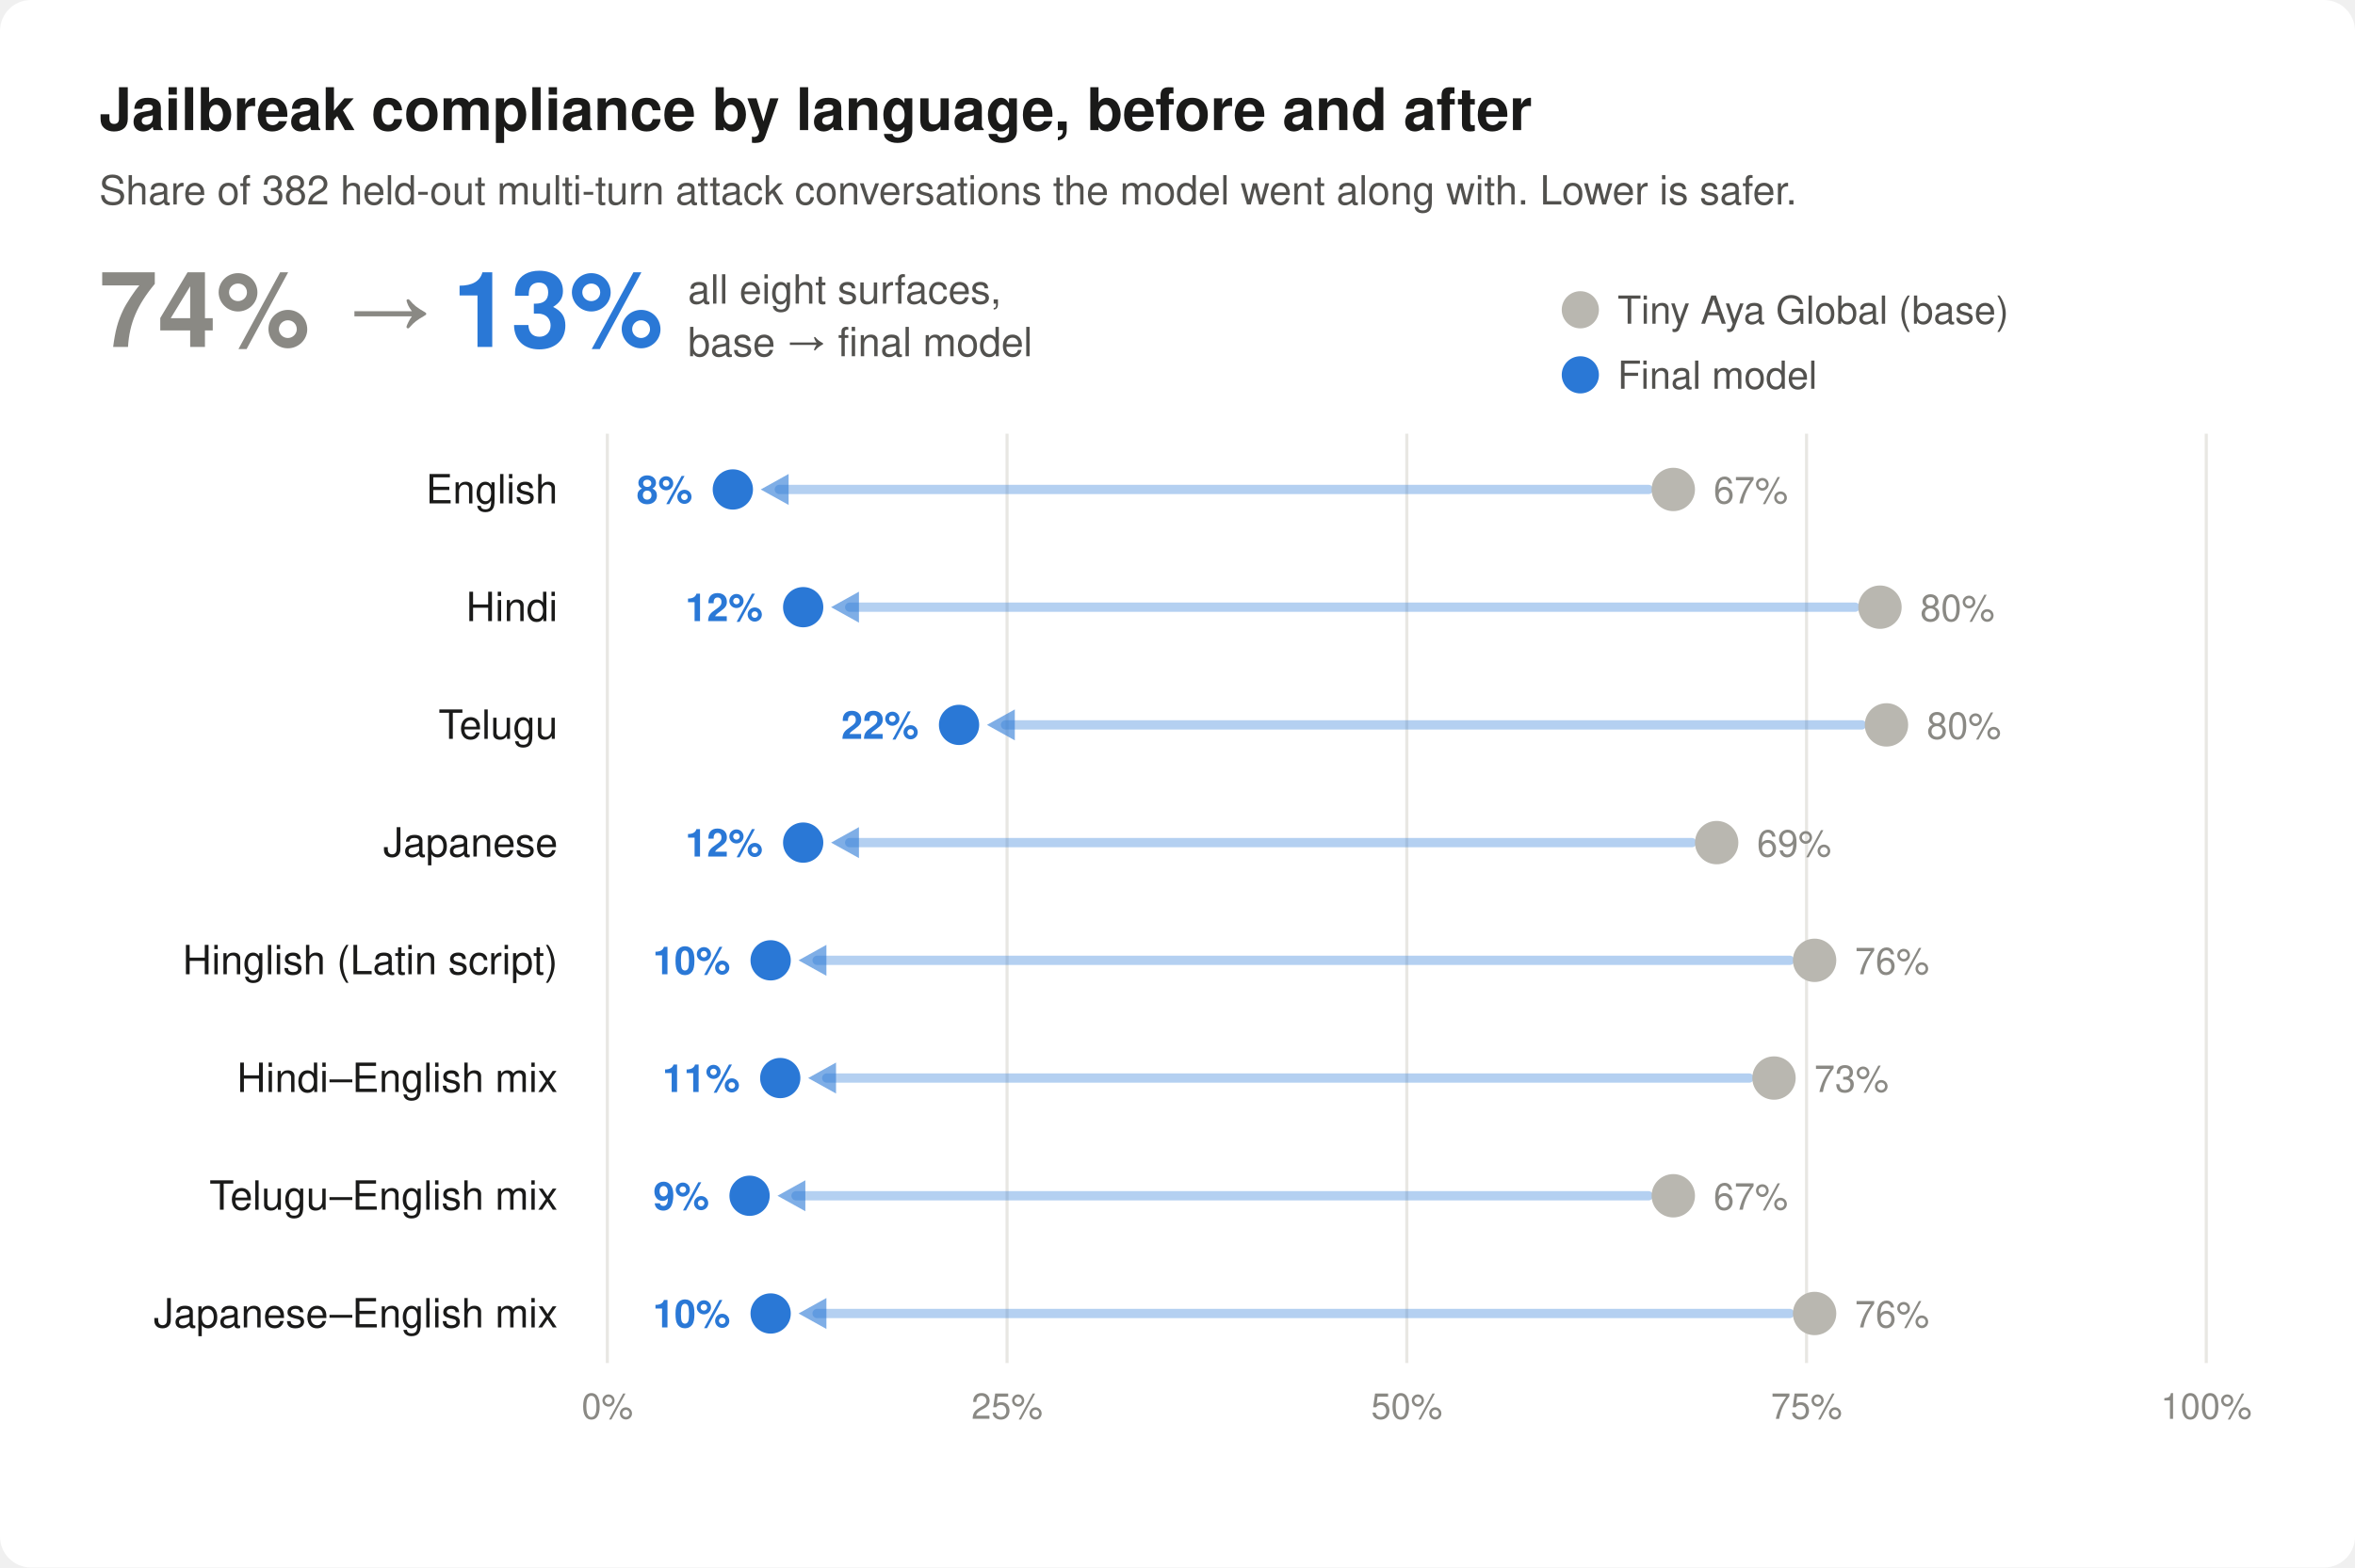
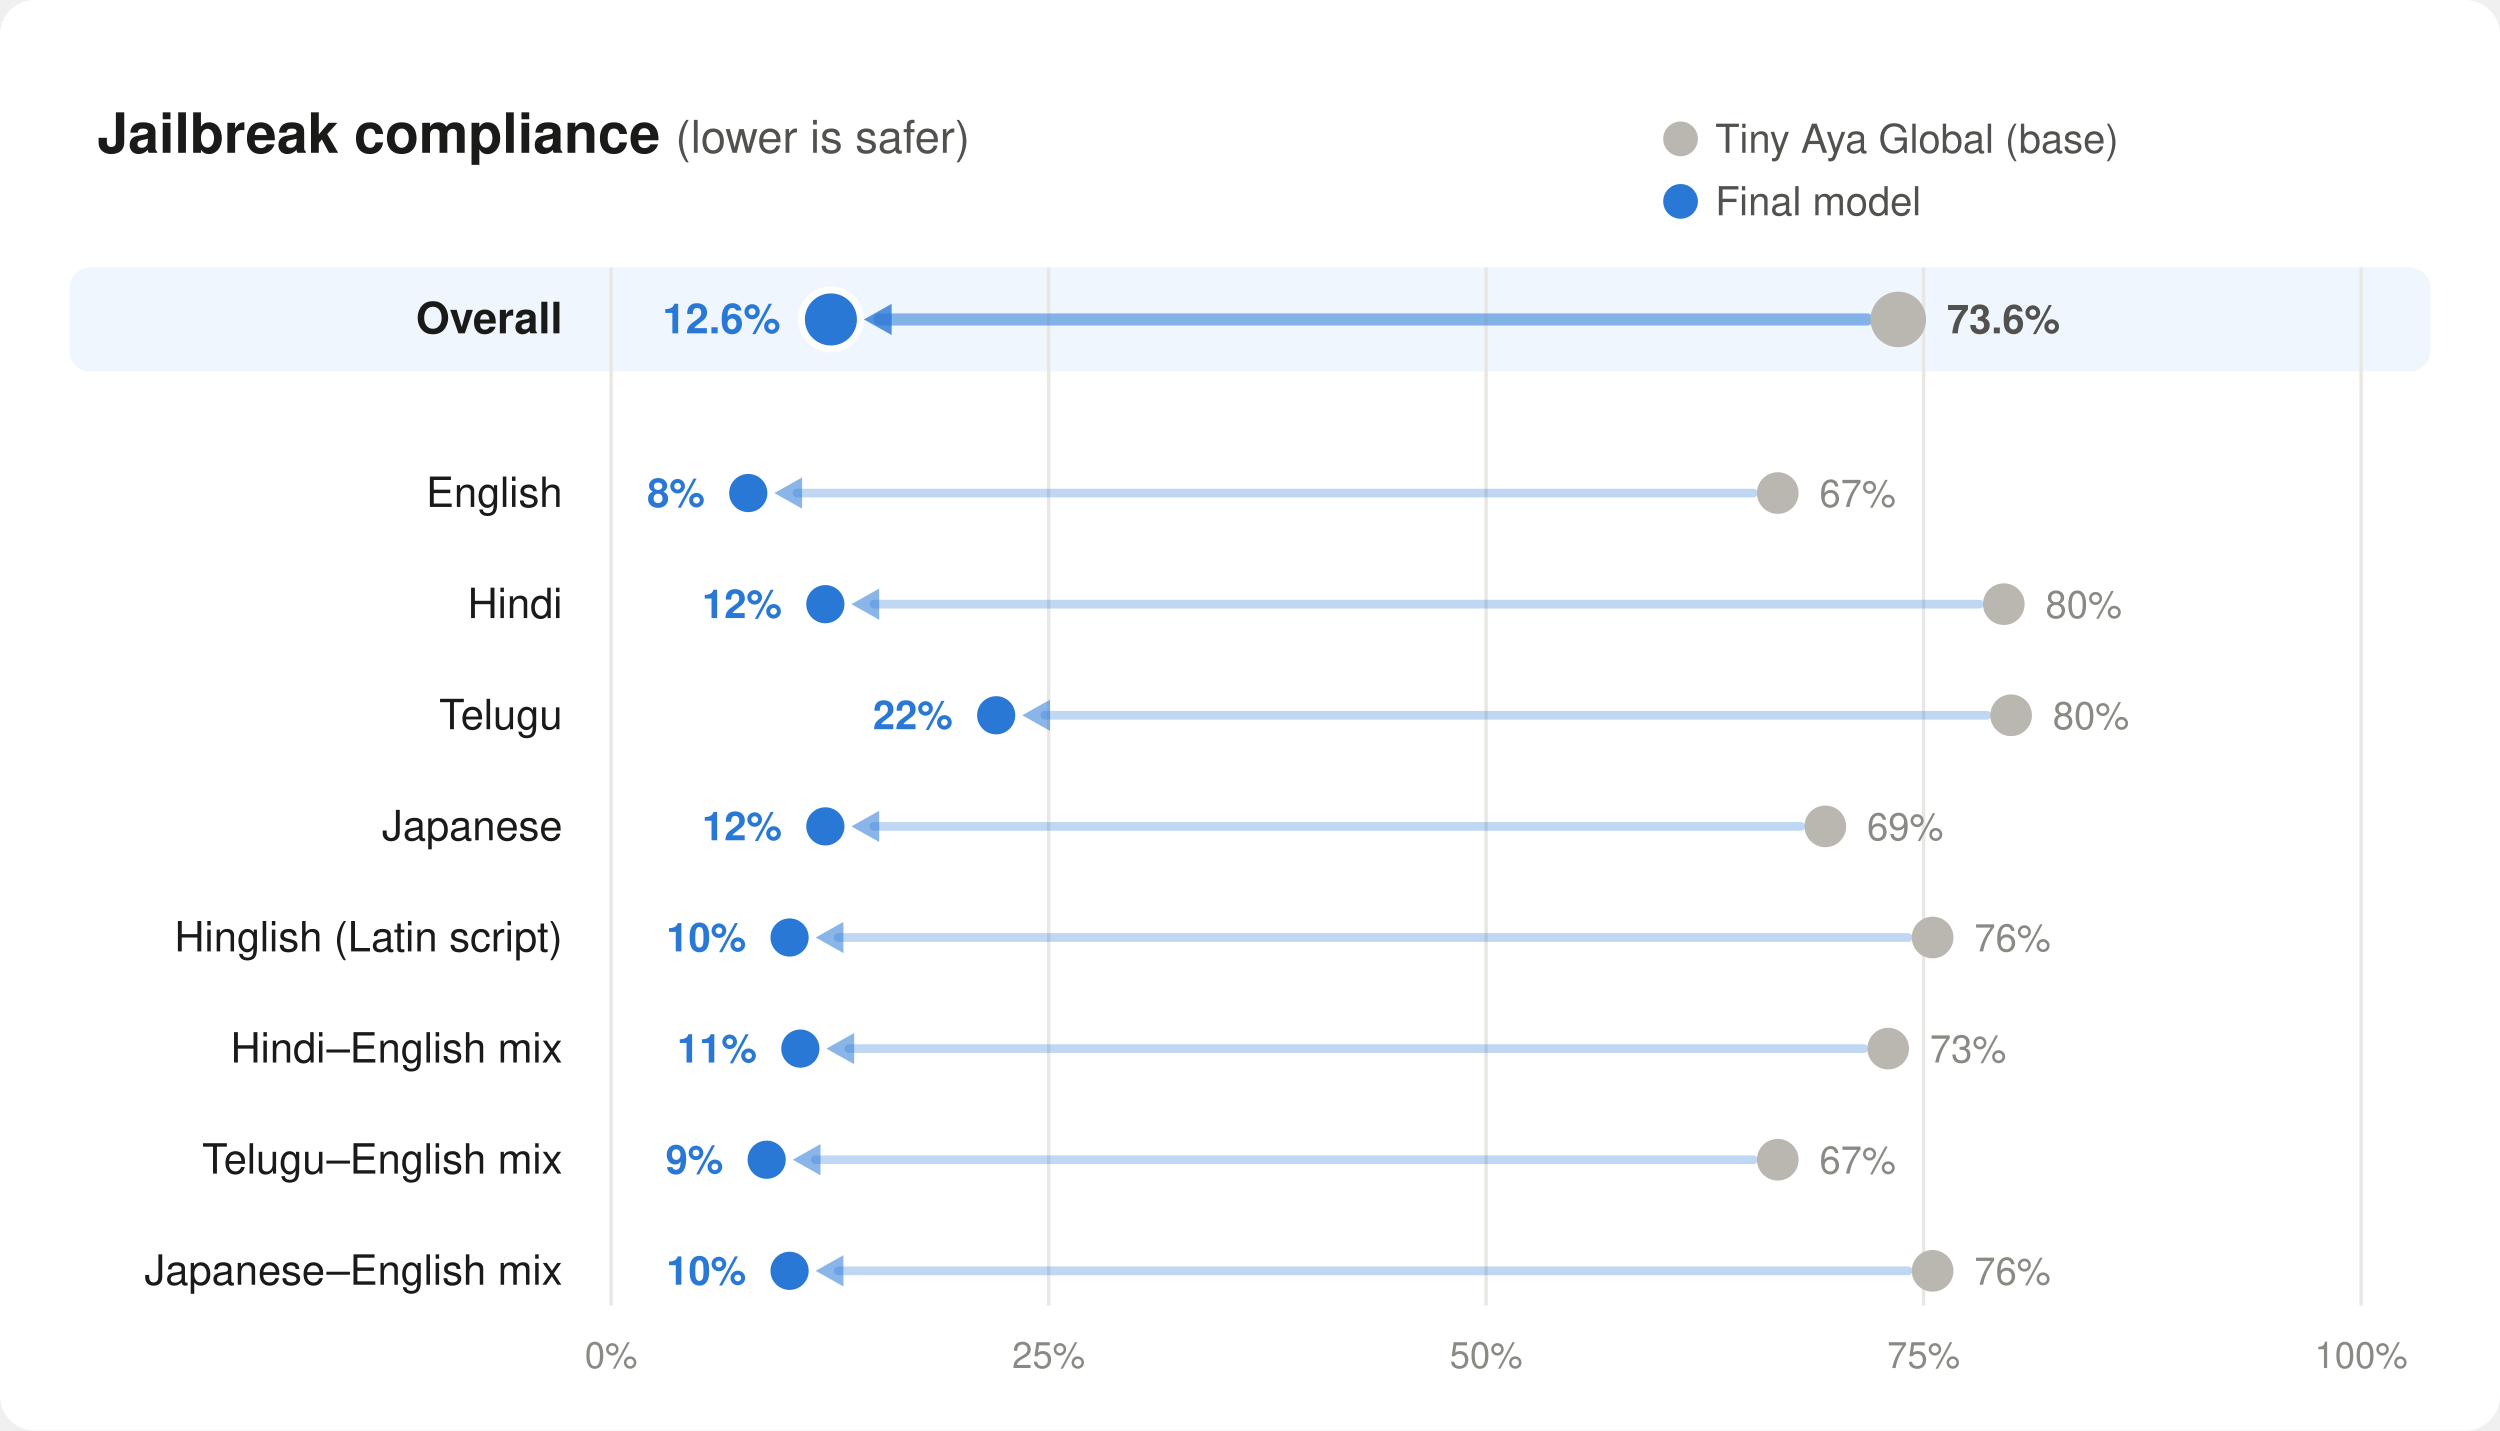
- <svg xmlns="http://www.w3.org/2000/svg" viewBox="0 0 760 506" width="760" height="506" font-family="-apple-system, BlinkMacSystemFont, 'Segoe UI', Helvetica, Arial, sans-serif" role="img" aria-label="Jailbreak compliance by language, base vs final model">
-   <rect width="760" height="506" rx="10" fill="#ffffff" />
-   <text x="32.0" y="42.0" font-size="19" fill="#1a1a19" font-weight="650" text-anchor="start">Jailbreak compliance by language, before and after</text>
-   <text x="32.0" y="66.0" font-size="13" fill="#52514e" font-weight="400" text-anchor="start">Share of 382 held-out multi-turn attack conversations the model went along with. Lower is safer.</text>
-   <text x="32.0" y="112.0" font-size="34" fill="#8a8984" font-weight="650" text-anchor="start">74%</text>
-   <text x="112.0" y="110.0" font-size="28" fill="#8a8984" font-weight="400" text-anchor="start">→</text>
-   <text x="146.0" y="112.0" font-size="34" fill="#2a78d6" font-weight="700" text-anchor="start">13%</text>
-   <text x="222.0" y="98.0" font-size="13" fill="#52514e" font-weight="400" text-anchor="start">all eight surfaces,</text>
-   <text x="222.0" y="115.0" font-size="13" fill="#52514e" font-weight="400" text-anchor="start">base → final model</text>
-   <circle cx="510" cy="100" r="6" fill="#b9b7b0" />
-   <text x="522.0" y="104.5" font-size="12.5" fill="#52514e" font-weight="400" text-anchor="start">Tiny Aya Global (base)</text>
-   <circle cx="510" cy="121" r="6" fill="#2a78d6" />
-   <text x="522.0" y="125.5" font-size="12.5" fill="#52514e" font-weight="400" text-anchor="start">Final model</text>
-   <line x1="196.0" y1="140" x2="196.0" y2="440" stroke="#e8e7e3" stroke-width="1" />
-   <text x="196.0" y="458.0" font-size="11.5" fill="#8a8984" font-weight="400" text-anchor="middle">0%</text>
-   <line x1="325.0" y1="140" x2="325.0" y2="440" stroke="#e8e7e3" stroke-width="1" />
-   <text x="325.0" y="458.0" font-size="11.5" fill="#8a8984" font-weight="400" text-anchor="middle">25%</text>
-   <line x1="454.0" y1="140" x2="454.0" y2="440" stroke="#e8e7e3" stroke-width="1" />
-   <text x="454.0" y="458.0" font-size="11.5" fill="#8a8984" font-weight="400" text-anchor="middle">50%</text>
-   <line x1="583.0" y1="140" x2="583.0" y2="440" stroke="#e8e7e3" stroke-width="1" />
-   <text x="583.0" y="458.0" font-size="11.5" fill="#8a8984" font-weight="400" text-anchor="middle">75%</text>
-   <line x1="712.0" y1="140" x2="712.0" y2="440" stroke="#e8e7e3" stroke-width="1" />
-   <text x="712.0" y="458.0" font-size="11.5" fill="#8a8984" font-weight="400" text-anchor="middle">100%</text>
-   <text x="180.0" y="162.5" font-size="13" fill="#1a1a19" font-weight="400" text-anchor="end">English</text>
-   <line x1="251.5" y1="158" x2="532.0" y2="158" stroke="#2a78d6" stroke-opacity="0.35" stroke-width="3" stroke-linecap="round" />
-   <path d="M245.5,158 l9,-5 v10 z" fill="#2a78d6" fill-opacity="0.6" />
-   <circle cx="540.0" cy="158" r="7" fill="#b9b7b0" />
-   <circle cx="236.5" cy="158" r="7.5" fill="#2a78d6" stroke="#ffffff" stroke-width="2" />
-   <text x="553.0" y="162.5" font-size="12" fill="#8a8984" font-weight="400" text-anchor="start">67%</text>
-   <text x="223.5" y="162.5" font-size="12.5" fill="#2a78d6" font-weight="650" text-anchor="end">8%</text>
-   <text x="180.0" y="200.5" font-size="13" fill="#1a1a19" font-weight="400" text-anchor="end">Hindi</text>
-   <line x1="274.2" y1="196" x2="598.7" y2="196" stroke="#2a78d6" stroke-opacity="0.35" stroke-width="3" stroke-linecap="round" />
-   <path d="M268.2,196 l9,-5 v10 z" fill="#2a78d6" fill-opacity="0.6" />
-   <circle cx="606.7" cy="196" r="7" fill="#b9b7b0" />
-   <circle cx="259.2" cy="196" r="7.5" fill="#2a78d6" stroke="#ffffff" stroke-width="2" />
-   <text x="619.7" y="200.5" font-size="12" fill="#8a8984" font-weight="400" text-anchor="start">80%</text>
-   <text x="246.2" y="200.5" font-size="12.5" fill="#2a78d6" font-weight="650" text-anchor="end">12%</text>
-   <text x="180.0" y="238.5" font-size="13" fill="#1a1a19" font-weight="400" text-anchor="end">Telugu</text>
-   <line x1="324.5" y1="234" x2="600.8" y2="234" stroke="#2a78d6" stroke-opacity="0.35" stroke-width="3" stroke-linecap="round" />
-   <path d="M318.5,234 l9,-5 v10 z" fill="#2a78d6" fill-opacity="0.6" />
-   <circle cx="608.8" cy="234" r="7" fill="#b9b7b0" />
-   <circle cx="309.5" cy="234" r="7.5" fill="#2a78d6" stroke="#ffffff" stroke-width="2" />
-   <text x="621.8" y="238.5" font-size="12" fill="#8a8984" font-weight="400" text-anchor="start">80%</text>
-   <text x="296.5" y="238.5" font-size="12.5" fill="#2a78d6" font-weight="650" text-anchor="end">22%</text>
-   <text x="180.0" y="276.5" font-size="13" fill="#1a1a19" font-weight="400" text-anchor="end">Japanese</text>
-   <line x1="274.2" y1="272" x2="546.0" y2="272" stroke="#2a78d6" stroke-opacity="0.35" stroke-width="3" stroke-linecap="round" />
-   <path d="M268.2,272 l9,-5 v10 z" fill="#2a78d6" fill-opacity="0.6" />
-   <circle cx="554.0" cy="272" r="7" fill="#b9b7b0" />
-   <circle cx="259.2" cy="272" r="7.5" fill="#2a78d6" stroke="#ffffff" stroke-width="2" />
-   <text x="567.0" y="276.5" font-size="12" fill="#8a8984" font-weight="400" text-anchor="start">69%</text>
-   <text x="246.2" y="276.5" font-size="12.5" fill="#2a78d6" font-weight="650" text-anchor="end">12%</text>
-   <text x="180.0" y="314.5" font-size="13" fill="#1a1a19" font-weight="400" text-anchor="end">Hinglish (Latin script)</text>
-   <line x1="263.7" y1="310" x2="577.6" y2="310" stroke="#2a78d6" stroke-opacity="0.35" stroke-width="3" stroke-linecap="round" />
-   <path d="M257.7,310 l9,-5 v10 z" fill="#2a78d6" fill-opacity="0.6" />
-   <circle cx="585.6" cy="310" r="7" fill="#b9b7b0" />
-   <circle cx="248.7" cy="310" r="7.5" fill="#2a78d6" stroke="#ffffff" stroke-width="2" />
-   <text x="598.6" y="314.5" font-size="12" fill="#8a8984" font-weight="400" text-anchor="start">76%</text>
-   <text x="235.7" y="314.5" font-size="12.5" fill="#2a78d6" font-weight="650" text-anchor="end">10%</text>
-   <text x="180.0" y="352.5" font-size="13" fill="#1a1a19" font-weight="400" text-anchor="end">Hindi–English mix</text>
-   <line x1="266.8" y1="348" x2="564.5" y2="348" stroke="#2a78d6" stroke-opacity="0.35" stroke-width="3" stroke-linecap="round" />
-   <path d="M260.8,348 l9,-5 v10 z" fill="#2a78d6" fill-opacity="0.6" />
-   <circle cx="572.5" cy="348" r="7" fill="#b9b7b0" />
-   <circle cx="251.8" cy="348" r="7.5" fill="#2a78d6" stroke="#ffffff" stroke-width="2" />
-   <text x="585.5" y="352.5" font-size="12" fill="#8a8984" font-weight="400" text-anchor="start">73%</text>
-   <text x="238.8" y="352.5" font-size="12.5" fill="#2a78d6" font-weight="650" text-anchor="end">11%</text>
-   <text x="180.0" y="390.5" font-size="13" fill="#1a1a19" font-weight="400" text-anchor="end">Telugu–English mix</text>
-   <line x1="256.9" y1="386" x2="532.0" y2="386" stroke="#2a78d6" stroke-opacity="0.35" stroke-width="3" stroke-linecap="round" />
-   <path d="M250.9,386 l9,-5 v10 z" fill="#2a78d6" fill-opacity="0.6" />
-   <circle cx="540.0" cy="386" r="7" fill="#b9b7b0" />
-   <circle cx="241.9" cy="386" r="7.5" fill="#2a78d6" stroke="#ffffff" stroke-width="2" />
-   <text x="553.0" y="390.5" font-size="12" fill="#8a8984" font-weight="400" text-anchor="start">67%</text>
-   <text x="228.9" y="390.5" font-size="12.5" fill="#2a78d6" font-weight="650" text-anchor="end">9%</text>
-   <text x="180.0" y="428.5" font-size="13" fill="#1a1a19" font-weight="400" text-anchor="end">Japanese–English mix</text>
-   <line x1="263.7" y1="424" x2="577.6" y2="424" stroke="#2a78d6" stroke-opacity="0.35" stroke-width="3" stroke-linecap="round" />
-   <path d="M257.7,424 l9,-5 v10 z" fill="#2a78d6" fill-opacity="0.6" />
-   <circle cx="585.6" cy="424" r="7" fill="#b9b7b0" />
-   <circle cx="248.7" cy="424" r="7.5" fill="#2a78d6" stroke="#ffffff" stroke-width="2" />
-   <text x="598.6" y="428.5" font-size="12" fill="#8a8984" font-weight="400" text-anchor="start">76%</text>
-   <text x="235.7" y="428.5" font-size="12.5" fill="#2a78d6" font-weight="650" text-anchor="end">10%</text>
+ <svg xmlns="http://www.w3.org/2000/svg" viewBox="0 0 720 412" width="720" height="412" font-family="-apple-system, BlinkMacSystemFont, 'Segoe UI', Helvetica, Arial, sans-serif" role="img" aria-label="Jailbreak compliance, base vs final model, overall and by language">
+   <rect width="720" height="412" rx="10" fill="#ffffff" />
+   <text x="28" y="44" font-size="16" fill="#1a1a19" font-weight="650">Jailbreak compliance <tspan font-size="13" fill="#52514e" font-weight="400">(lower is safer)</tspan>
+   </text>
+   <circle cx="484" cy="40" r="5" fill="#b9b7b0" />
+   <text x="494.0" y="44.0" font-size="11.5" fill="#52514e" font-weight="400" text-anchor="start">Tiny Aya Global (base)</text>
+   <circle cx="484" cy="58" r="5" fill="#2a78d6" />
+   <text x="494.0" y="62.0" font-size="11.5" fill="#52514e" font-weight="400" text-anchor="start">Final model</text>
+   <rect x="20" y="77" width="680" height="30" rx="6" fill="#2a78d6" fill-opacity="0.07" />
+   <line x1="176.0" y1="77" x2="176.0" y2="376" stroke="#e8e7e3" stroke-width="1" />
+   <text x="176.0" y="394.0" font-size="10.5" fill="#8a8984" font-weight="400" text-anchor="middle">0%</text>
+   <line x1="302.0" y1="77" x2="302.0" y2="376" stroke="#e8e7e3" stroke-width="1" />
+   <text x="302.0" y="394.0" font-size="10.5" fill="#8a8984" font-weight="400" text-anchor="middle">25%</text>
+   <line x1="428.0" y1="77" x2="428.0" y2="376" stroke="#e8e7e3" stroke-width="1" />
+   <text x="428.0" y="394.0" font-size="10.5" fill="#8a8984" font-weight="400" text-anchor="middle">50%</text>
+   <line x1="554.0" y1="77" x2="554.0" y2="376" stroke="#e8e7e3" stroke-width="1" />
+   <text x="554.0" y="394.0" font-size="10.5" fill="#8a8984" font-weight="400" text-anchor="middle">75%</text>
+   <line x1="680.0" y1="77" x2="680.0" y2="376" stroke="#e8e7e3" stroke-width="1" />
+   <text x="680.0" y="394.0" font-size="10.5" fill="#8a8984" font-weight="400" text-anchor="middle">100%</text>
+   <text x="162.0" y="96.0" font-size="12.5" fill="#1a1a19" font-weight="700" text-anchor="end">Overall</text>
+   <line x1="253.3" y1="92" x2="537.7" y2="92" stroke="#2a78d6" stroke-opacity="0.55" stroke-width="3.5" stroke-linecap="round" />
+   <path d="M248.8,92 l8,-4.5 v9 z" fill="#2a78d6" fill-opacity="0.8" />
+   <circle cx="546.7" cy="92" r="8" fill="#b9b7b0" />
+   <circle cx="239.3" cy="92" r="8.5" fill="#2a78d6" stroke="#ffffff" stroke-width="2" />
+   <text x="560.7" y="96.0" font-size="11.5" fill="#52514e" font-weight="600" text-anchor="start">73.6%</text>
+   <text x="224.8" y="96.0" font-size="12" fill="#2a78d6" font-weight="700" text-anchor="end">12.6%</text>
+   <text x="162.0" y="146.0" font-size="12" fill="#1a1a19" font-weight="400" text-anchor="end">English</text>
+   <line x1="229.5" y1="142" x2="505.0" y2="142" stroke="#2a78d6" stroke-opacity="0.3" stroke-width="2.5" stroke-linecap="round" />
+   <path d="M223.0,142 l8,-4.5 v9 z" fill="#2a78d6" fill-opacity="0.55" />
+   <circle cx="512.0" cy="142" r="6" fill="#b9b7b0" />
+   <circle cx="215.5" cy="142" r="6.5" fill="#2a78d6" stroke="#ffffff" stroke-width="2" />
+   <text x="524.0" y="146.0" font-size="11" fill="#8a8984" font-weight="400" text-anchor="start">67%</text>
+   <text x="203.0" y="146.0" font-size="11.5" fill="#2a78d6" font-weight="600" text-anchor="end">8%</text>
+   <text x="162.0" y="178.0" font-size="12" fill="#1a1a19" font-weight="400" text-anchor="end">Hindi</text>
+   <line x1="251.7" y1="174" x2="570.1" y2="174" stroke="#2a78d6" stroke-opacity="0.3" stroke-width="2.5" stroke-linecap="round" />
+   <path d="M245.2,174 l8,-4.5 v9 z" fill="#2a78d6" fill-opacity="0.55" />
+   <circle cx="577.1" cy="174" r="6" fill="#b9b7b0" />
+   <circle cx="237.7" cy="174" r="6.5" fill="#2a78d6" stroke="#ffffff" stroke-width="2" />
+   <text x="589.1" y="178.0" font-size="11" fill="#8a8984" font-weight="400" text-anchor="start">80%</text>
+   <text x="225.2" y="178.0" font-size="11.5" fill="#2a78d6" font-weight="600" text-anchor="end">12%</text>
+   <text x="162.0" y="210.0" font-size="12" fill="#1a1a19" font-weight="400" text-anchor="end">Telugu</text>
+   <line x1="300.9" y1="206" x2="572.2" y2="206" stroke="#2a78d6" stroke-opacity="0.3" stroke-width="2.5" stroke-linecap="round" />
+   <path d="M294.4,206 l8,-4.5 v9 z" fill="#2a78d6" fill-opacity="0.55" />
+   <circle cx="579.2" cy="206" r="6" fill="#b9b7b0" />
+   <circle cx="286.9" cy="206" r="6.5" fill="#2a78d6" stroke="#ffffff" stroke-width="2" />
+   <text x="591.2" y="210.0" font-size="11" fill="#8a8984" font-weight="400" text-anchor="start">80%</text>
+   <text x="274.4" y="210.0" font-size="11.5" fill="#2a78d6" font-weight="600" text-anchor="end">22%</text>
+   <text x="162.0" y="242.0" font-size="12" fill="#1a1a19" font-weight="400" text-anchor="end">Japanese</text>
+   <line x1="251.7" y1="238" x2="518.7" y2="238" stroke="#2a78d6" stroke-opacity="0.3" stroke-width="2.5" stroke-linecap="round" />
+   <path d="M245.2,238 l8,-4.5 v9 z" fill="#2a78d6" fill-opacity="0.55" />
+   <circle cx="525.7" cy="238" r="6" fill="#b9b7b0" />
+   <circle cx="237.7" cy="238" r="6.5" fill="#2a78d6" stroke="#ffffff" stroke-width="2" />
+   <text x="537.7" y="242.0" font-size="11" fill="#8a8984" font-weight="400" text-anchor="start">69%</text>
+   <text x="225.2" y="242.0" font-size="11.5" fill="#2a78d6" font-weight="600" text-anchor="end">12%</text>
+   <text x="162.0" y="274.0" font-size="12" fill="#1a1a19" font-weight="400" text-anchor="end">Hinglish (Latin script)</text>
+   <line x1="241.4" y1="270" x2="549.6" y2="270" stroke="#2a78d6" stroke-opacity="0.3" stroke-width="2.5" stroke-linecap="round" />
+   <path d="M234.9,270 l8,-4.5 v9 z" fill="#2a78d6" fill-opacity="0.55" />
+   <circle cx="556.6" cy="270" r="6" fill="#b9b7b0" />
+   <circle cx="227.4" cy="270" r="6.5" fill="#2a78d6" stroke="#ffffff" stroke-width="2" />
+   <text x="568.6" y="274.0" font-size="11" fill="#8a8984" font-weight="400" text-anchor="start">76%</text>
+   <text x="214.9" y="274.0" font-size="11.5" fill="#2a78d6" font-weight="600" text-anchor="end">10%</text>
+   <text x="162.0" y="306.0" font-size="12" fill="#1a1a19" font-weight="400" text-anchor="end">Hindi–English mix</text>
+   <line x1="244.5" y1="302" x2="536.8" y2="302" stroke="#2a78d6" stroke-opacity="0.3" stroke-width="2.5" stroke-linecap="round" />
+   <path d="M238.0,302 l8,-4.5 v9 z" fill="#2a78d6" fill-opacity="0.55" />
+   <circle cx="543.8" cy="302" r="6" fill="#b9b7b0" />
+   <circle cx="230.5" cy="302" r="6.5" fill="#2a78d6" stroke="#ffffff" stroke-width="2" />
+   <text x="555.8" y="306.0" font-size="11" fill="#8a8984" font-weight="400" text-anchor="start">73%</text>
+   <text x="218.0" y="306.0" font-size="11.5" fill="#2a78d6" font-weight="600" text-anchor="end">11%</text>
+   <text x="162.0" y="338.0" font-size="12" fill="#1a1a19" font-weight="400" text-anchor="end">Telugu–English mix</text>
+   <line x1="234.8" y1="334" x2="505.0" y2="334" stroke="#2a78d6" stroke-opacity="0.3" stroke-width="2.5" stroke-linecap="round" />
+   <path d="M228.3,334 l8,-4.5 v9 z" fill="#2a78d6" fill-opacity="0.55" />
+   <circle cx="512.0" cy="334" r="6" fill="#b9b7b0" />
+   <circle cx="220.8" cy="334" r="6.5" fill="#2a78d6" stroke="#ffffff" stroke-width="2" />
+   <text x="524.0" y="338.0" font-size="11" fill="#8a8984" font-weight="400" text-anchor="start">67%</text>
+   <text x="208.3" y="338.0" font-size="11.5" fill="#2a78d6" font-weight="600" text-anchor="end">9%</text>
+   <text x="162.0" y="370.0" font-size="12" fill="#1a1a19" font-weight="400" text-anchor="end">Japanese–English mix</text>
+   <line x1="241.4" y1="366" x2="549.6" y2="366" stroke="#2a78d6" stroke-opacity="0.3" stroke-width="2.5" stroke-linecap="round" />
+   <path d="M234.9,366 l8,-4.5 v9 z" fill="#2a78d6" fill-opacity="0.55" />
+   <circle cx="556.6" cy="366" r="6" fill="#b9b7b0" />
+   <circle cx="227.4" cy="366" r="6.5" fill="#2a78d6" stroke="#ffffff" stroke-width="2" />
+   <text x="568.6" y="370.0" font-size="11" fill="#8a8984" font-weight="400" text-anchor="start">76%</text>
+   <text x="214.9" y="370.0" font-size="11.5" fill="#2a78d6" font-weight="600" text-anchor="end">10%</text>
</svg>
